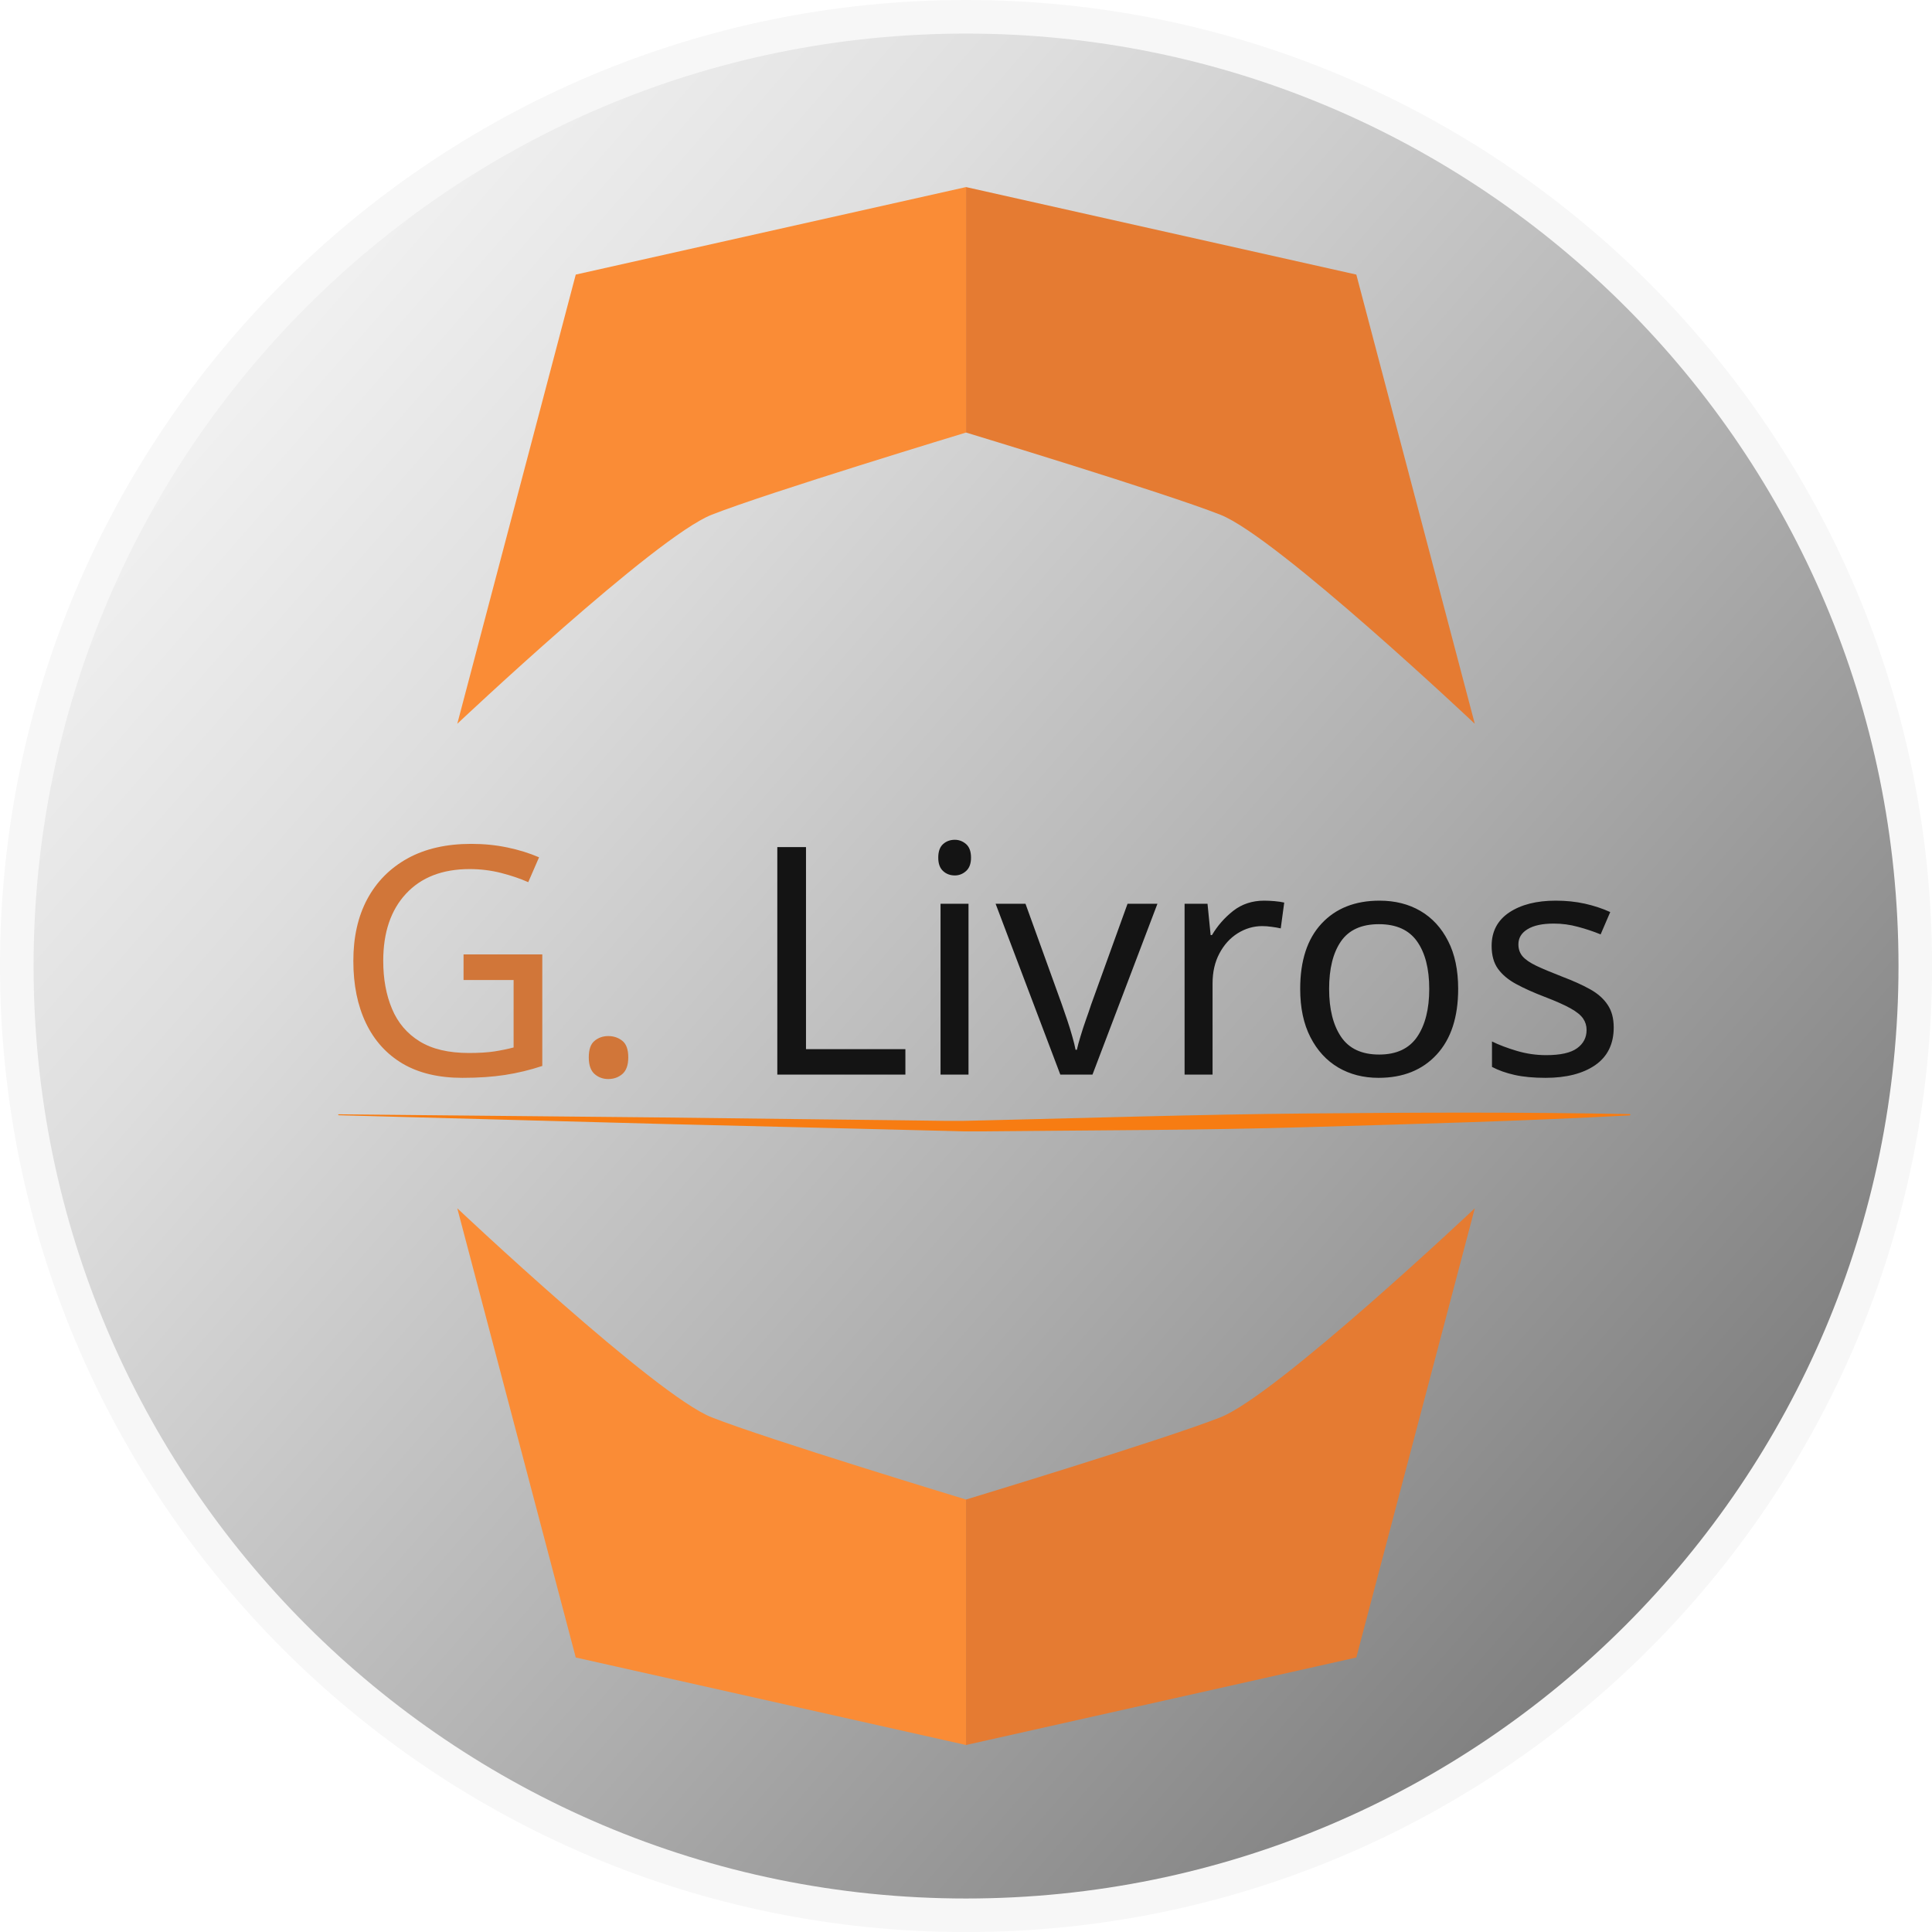
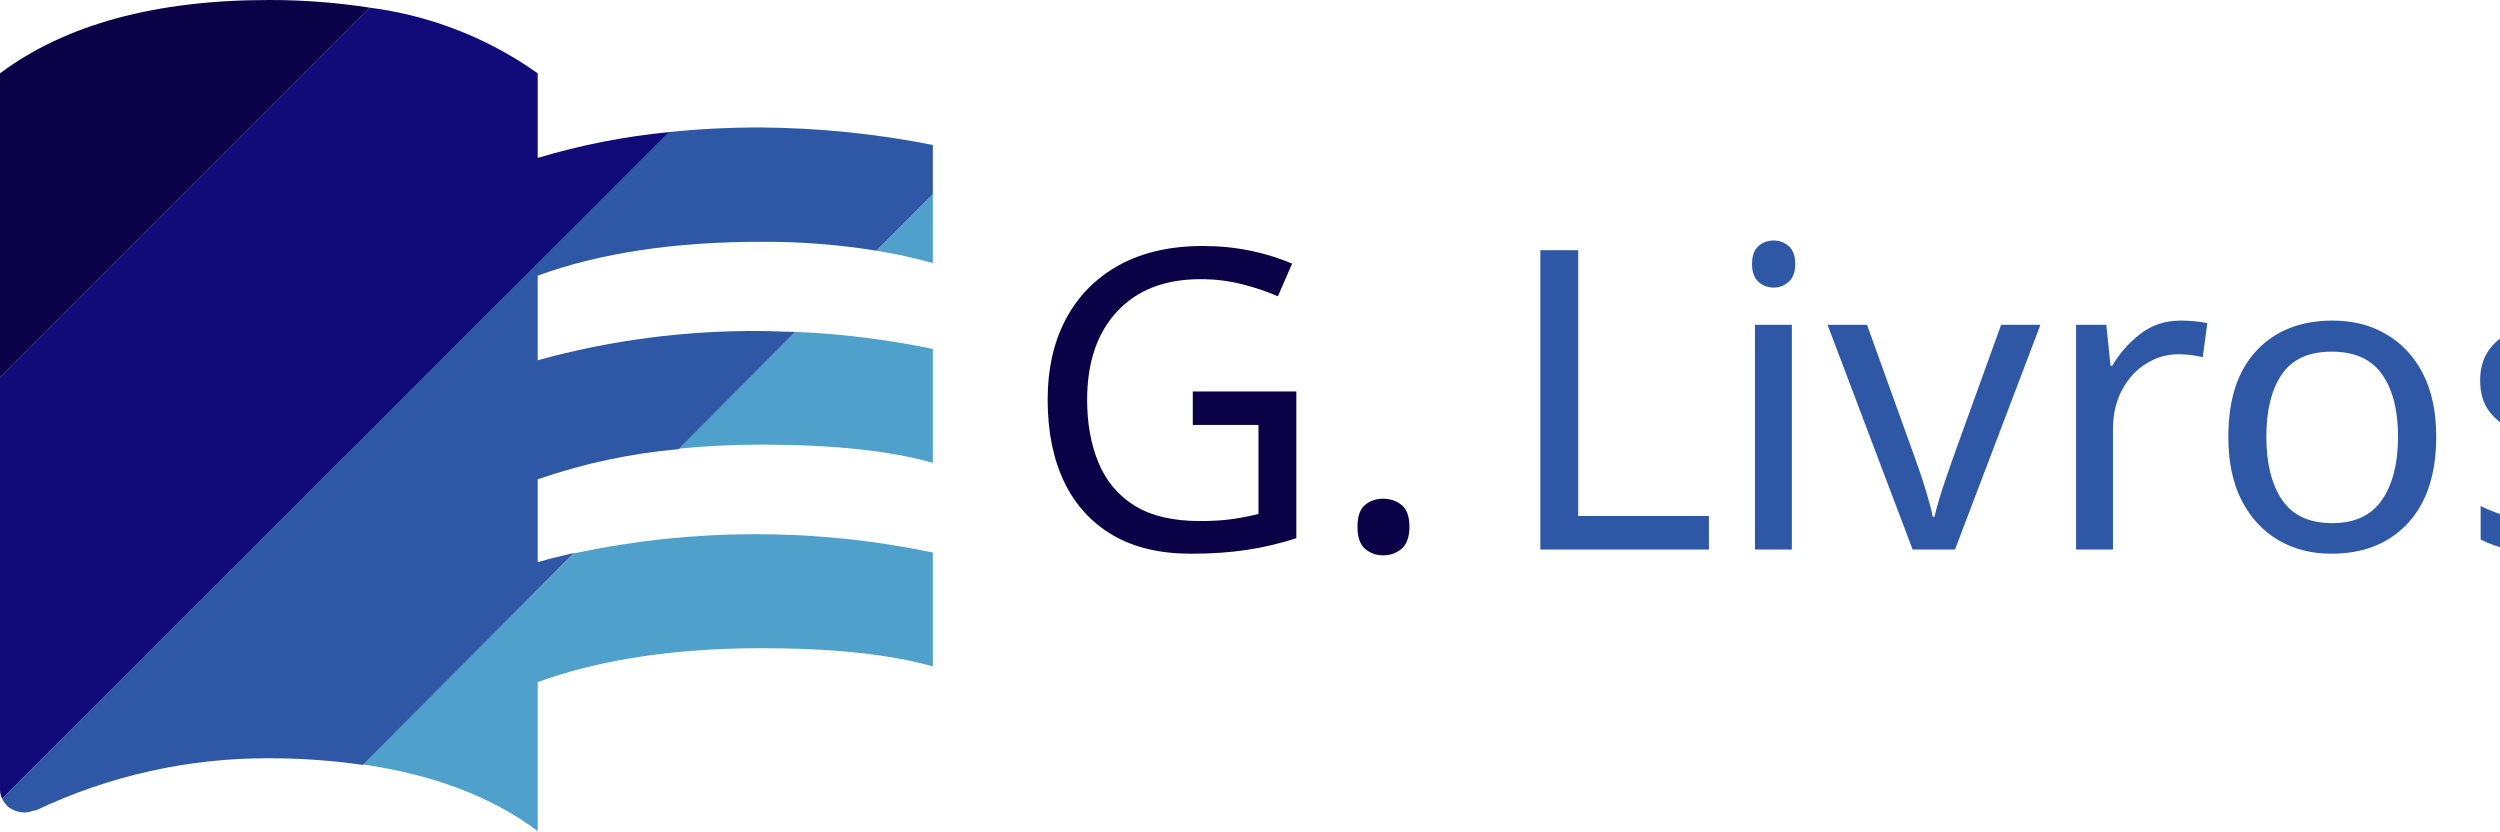
- <svg xmlns="http://www.w3.org/2000/svg" id="Camada_1" data-name="Camada 1" viewBox="0 0 251.47 251.47">
+ <svg xmlns="http://www.w3.org/2000/svg" id="Camada_1" data-name="Camada 1" viewBox="0 0 241.44 80.26">
  <defs>
-     <style>.cls-1{fill:#f7f7f7;}.cls-2{fill:url(#Gradiente_sem_nome_18);}.cls-3{fill:#fa8c36;}.cls-4{fill:#e57b32;}.cls-5{font-size:41.47px;fill:#d17639;font-family:HighTowerText-Reg, High Tower Text;}.cls-6{letter-spacing:0em;fill:#000;}.cls-7{fill:#141414;}.cls-8{fill:#f77c12;}</style>
-     <linearGradient id="Gradiente_sem_nome_18" x1="31.36" y1="43.15" x2="216.47" y2="205.13" gradientUnits="userSpaceOnUse">
-       <stop offset="0" stop-color="#f2f2f2" />
-       <stop offset="0.22" stop-color="#dedede" />
-       <stop offset="0.65" stop-color="#acacac" />
-       <stop offset="1" stop-color="gray" />
-     </linearGradient>
+     <style>.cls-1{fill:#4fa0ca;}.cls-2{fill:#2e58a6;}.cls-3{fill:#110b79;}.cls-4,.cls-5{fill:#0b0146;}.cls-5{font-size:40.48px;font-family:BerlinSansFB-Reg, Berlin Sans FB;}.cls-6{fill:#000;}</style>
  </defs>
-   <circle id="FundoProteção" class="cls-1" cx="125.74" cy="125.74" r="125.74" />
-   <circle id="FundoDegrade" class="cls-2" cx="125.74" cy="125.74" r="121.37" />
-   <g id="DesenhoInferior">
-     <path class="cls-3" d="M128,197.44s-25.77-7.81-33.11-10.7-33.11-27.21-33.11-27.21L77.2,218,128,229.39Z" transform="translate(-2.26 -2.26)" />
-     <path class="cls-4" d="M128,197.44s25.77-7.81,33.11-10.7,33.11-27.21,33.11-27.21L178.8,218,128,229.39Z" transform="translate(-2.26 -2.26)" />
-   </g>
-   <g id="DesenhoSuperior">
-     <path class="cls-4" d="M128,58.56s25.77,7.81,33.11,10.7,33.11,27.21,33.11,27.21L178.8,38,128,26.61Z" transform="translate(-2.26 -2.26)" />
-     <path class="cls-3" d="M128,58.56s-25.77,7.81-33.11,10.7S61.78,96.47,61.78,96.47L77.2,38,128,26.61Z" transform="translate(-2.26 -2.26)" />
-   </g>
-   <text class="cls-5" transform="translate(43.46 139.87)">G.<tspan class="cls-6" x="43.41" y="0"> </tspan>
-     <tspan class="cls-7" x="53.7" y="0">Livros</tspan>
-   </text>
-   <g id="Traço">
-     <path class="cls-8" d="M46.37,147.3l42,.41,21,.25,10.5.12,5.26.07,2.62,0,2.63-.06c14-.33,28-.77,42-.9s28-.19,42,.08a.09.09,0,0,1,.09.09.09.09,0,0,1-.09.08c-14,.75-28,1.12-42,1.53s-28,.4-42,.55l-2.63,0-2.63-.07-5.25-.13-10.51-.26-21-.51-42-1.13a.08.08,0,0,1-.08-.09A.08.08,0,0,1,46.37,147.3Z" transform="translate(-2.26 -2.26)" />
+   <g id="Logo">
+     <path class="cls-1" d="M51.93,80.26V65.87c6-2.17,13.21-3.27,21.61-3.27,6.88,0,12.45.59,16.55,1.76v-11a83.69,83.69,0,0,0-34.64.08L35,73.82C41.82,74.8,47.47,76.93,51.93,80.26Z" />
+     <path class="cls-1" d="M73.54,42.94c6.88,0,12.45.59,16.55,1.76v-11A82.39,82.39,0,0,0,76.8,32.05L65.52,43.33C68.06,43.08,70.72,42.94,73.54,42.94Z" />
+     <path class="cls-1" d="M90.09,25.41V18.75l-5.45,5.46A49.41,49.41,0,0,1,90.09,25.41Z" />
+     <path class="cls-2" d="M51.93,34.79V26.62c6-2.19,13.21-3.27,21.61-3.27a67.81,67.81,0,0,1,11.1.86l5.45-5.46V14a88.79,88.79,0,0,0-16.55-1.69,85.49,85.49,0,0,0-9,.45L.2,77.14a2.91,2.91,0,0,0,.56.76,2.72,2.72,0,0,0,1.6.57,2.16,2.16,0,0,0,.61-.1c.24-.09.43-.09.57-.14a51.94,51.94,0,0,1,22.43-5,62.92,62.92,0,0,1,9.06.64L55.45,53.4c-1.2.27-2.38.56-3.52.89v-8a56.84,56.84,0,0,1,13.59-2.91L76.8,32.05c-1.1,0-2.19-.08-3.26-.08A78.35,78.35,0,0,0,51.93,34.79Z" />
+     <path class="cls-3" d="M51.93,15.25V7.08A36,36,0,0,0,35.71.74L0,36.45v39.8a2.07,2.07,0,0,0,.2.89L64.59,12.76A66.34,66.34,0,0,0,51.93,15.25Z" />
+     <path class="cls-4" d="M26,0C15,0,6.33,2.36,0,7.08V36.45L35.71.74A63.1,63.1,0,0,0,26,0Z" />
+     <text class="cls-5" transform="translate(98.71 53.07)">G.<tspan class="cls-6" x="36.01" y="0"> </tspan>
+       <tspan class="cls-2" x="46.13" y="0">Livros</tspan>
+     </text>
  </g>
</svg>
